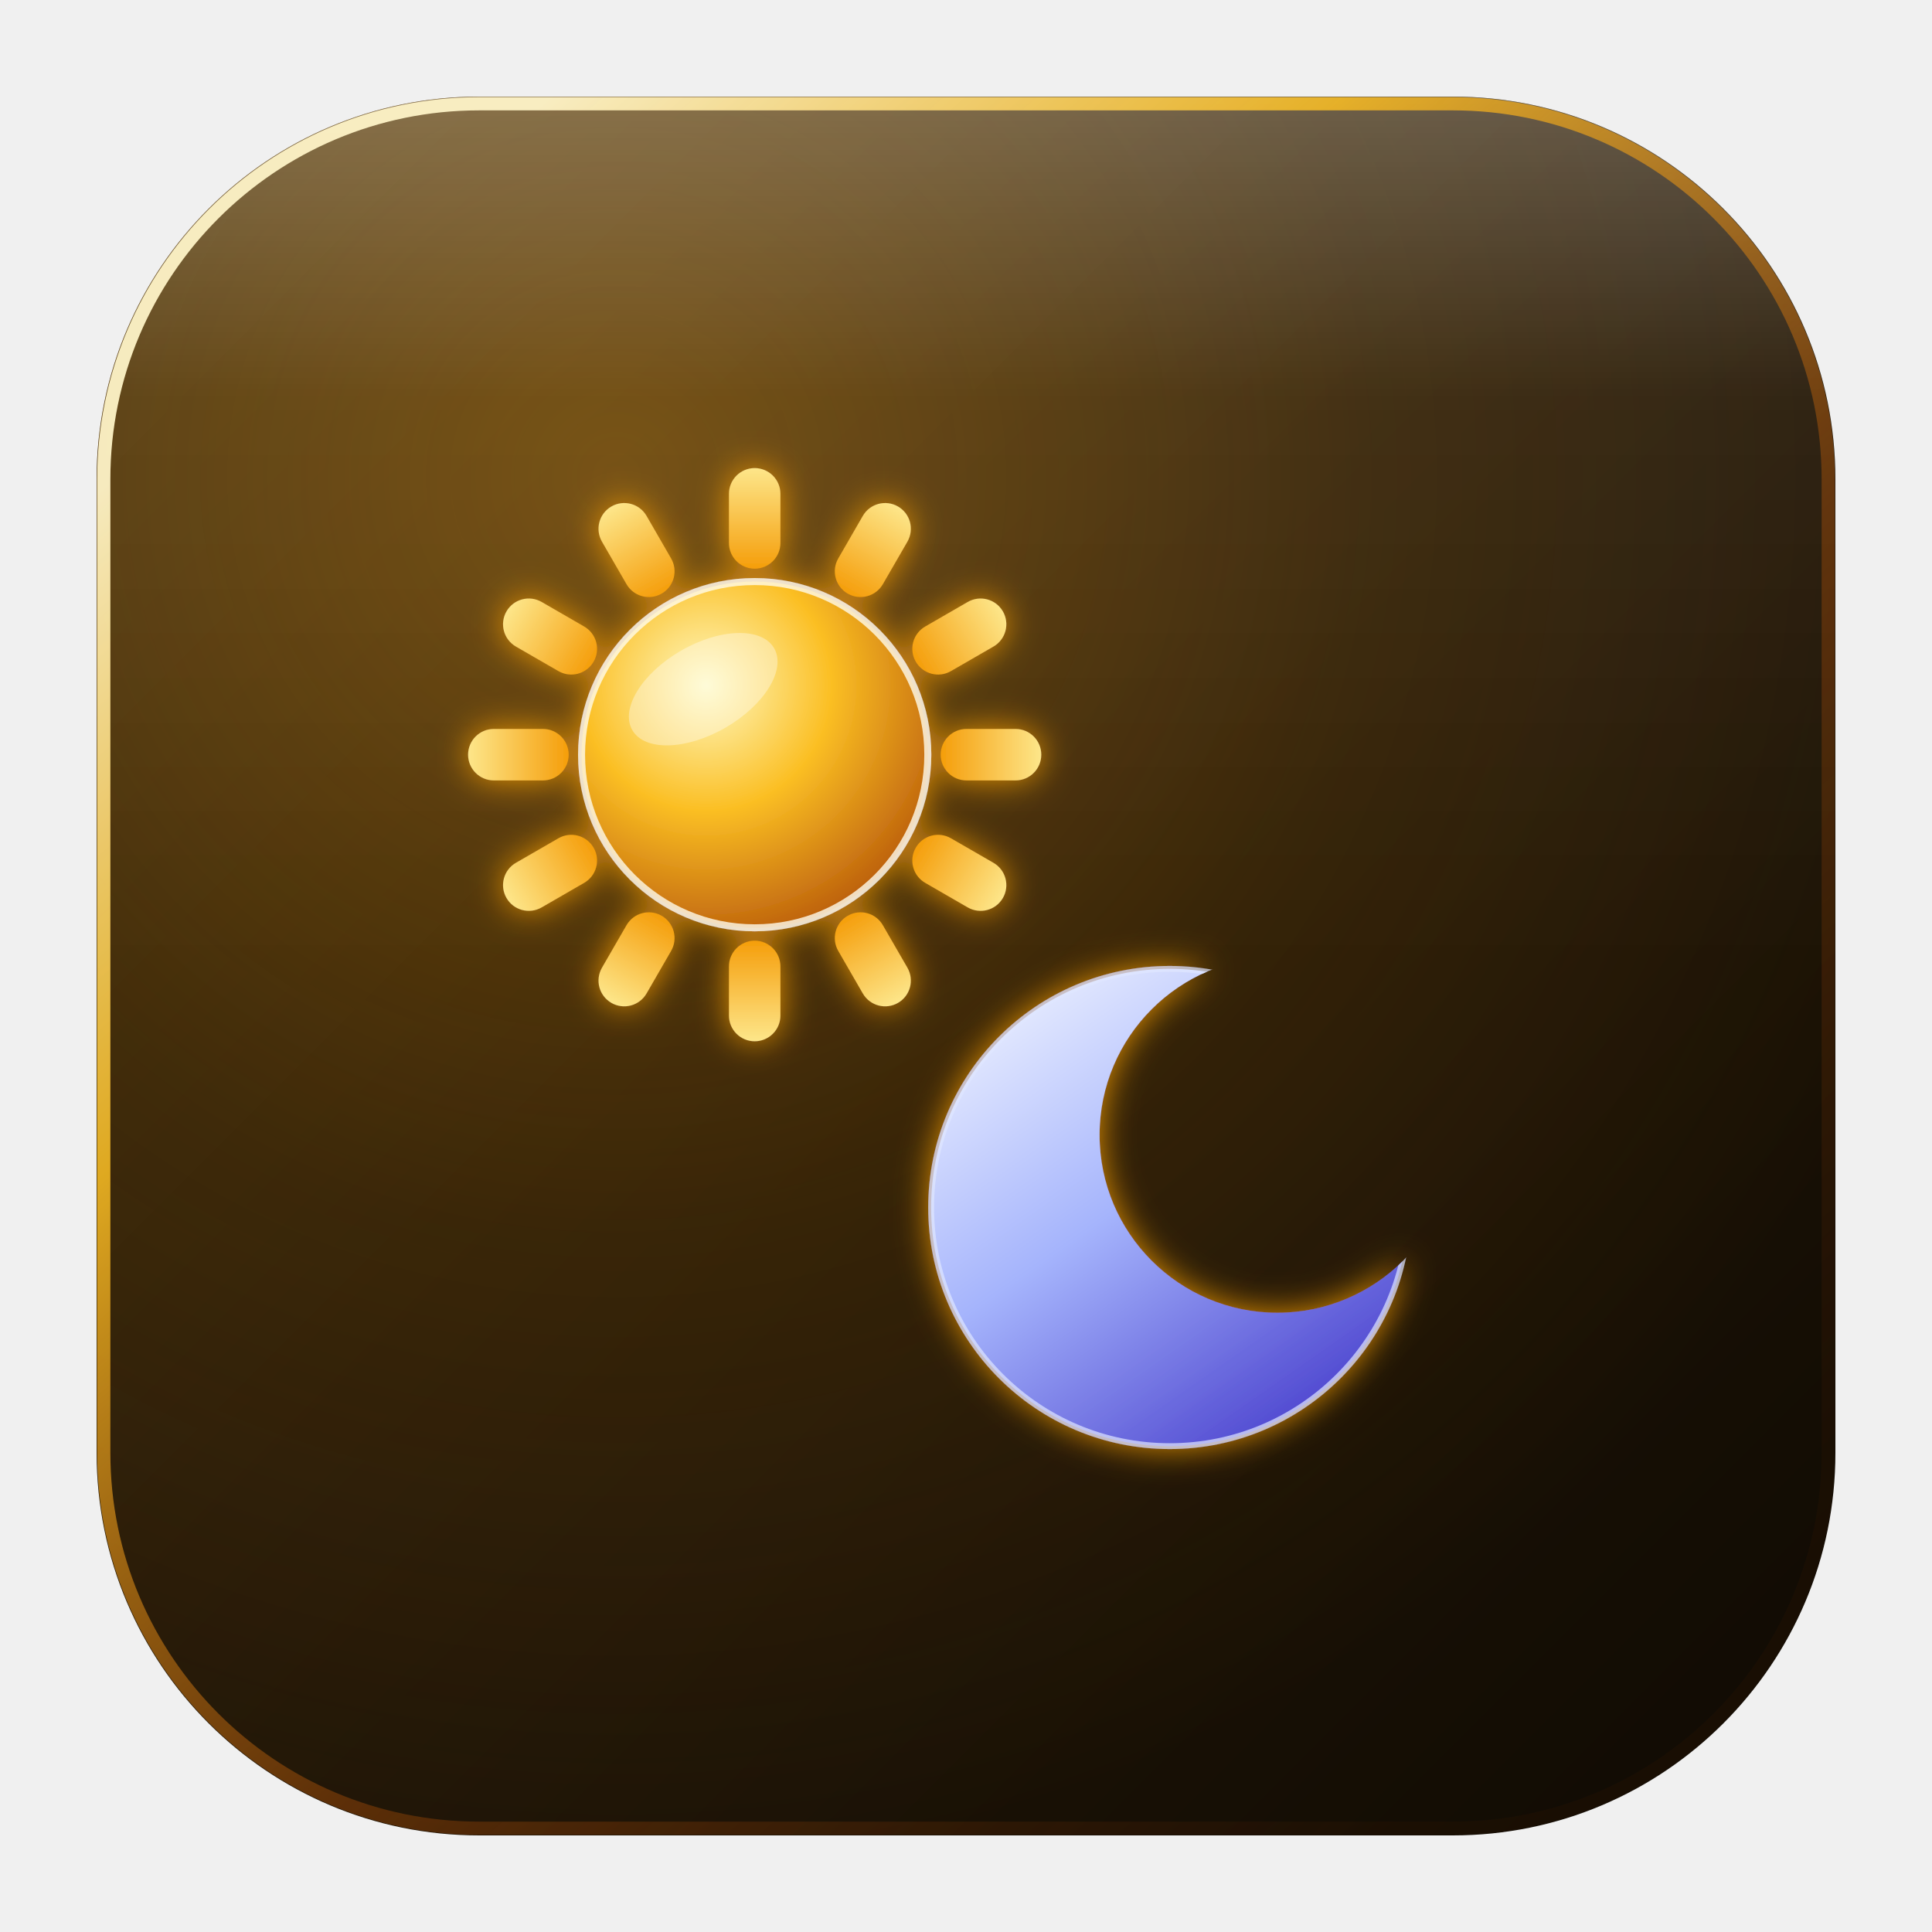
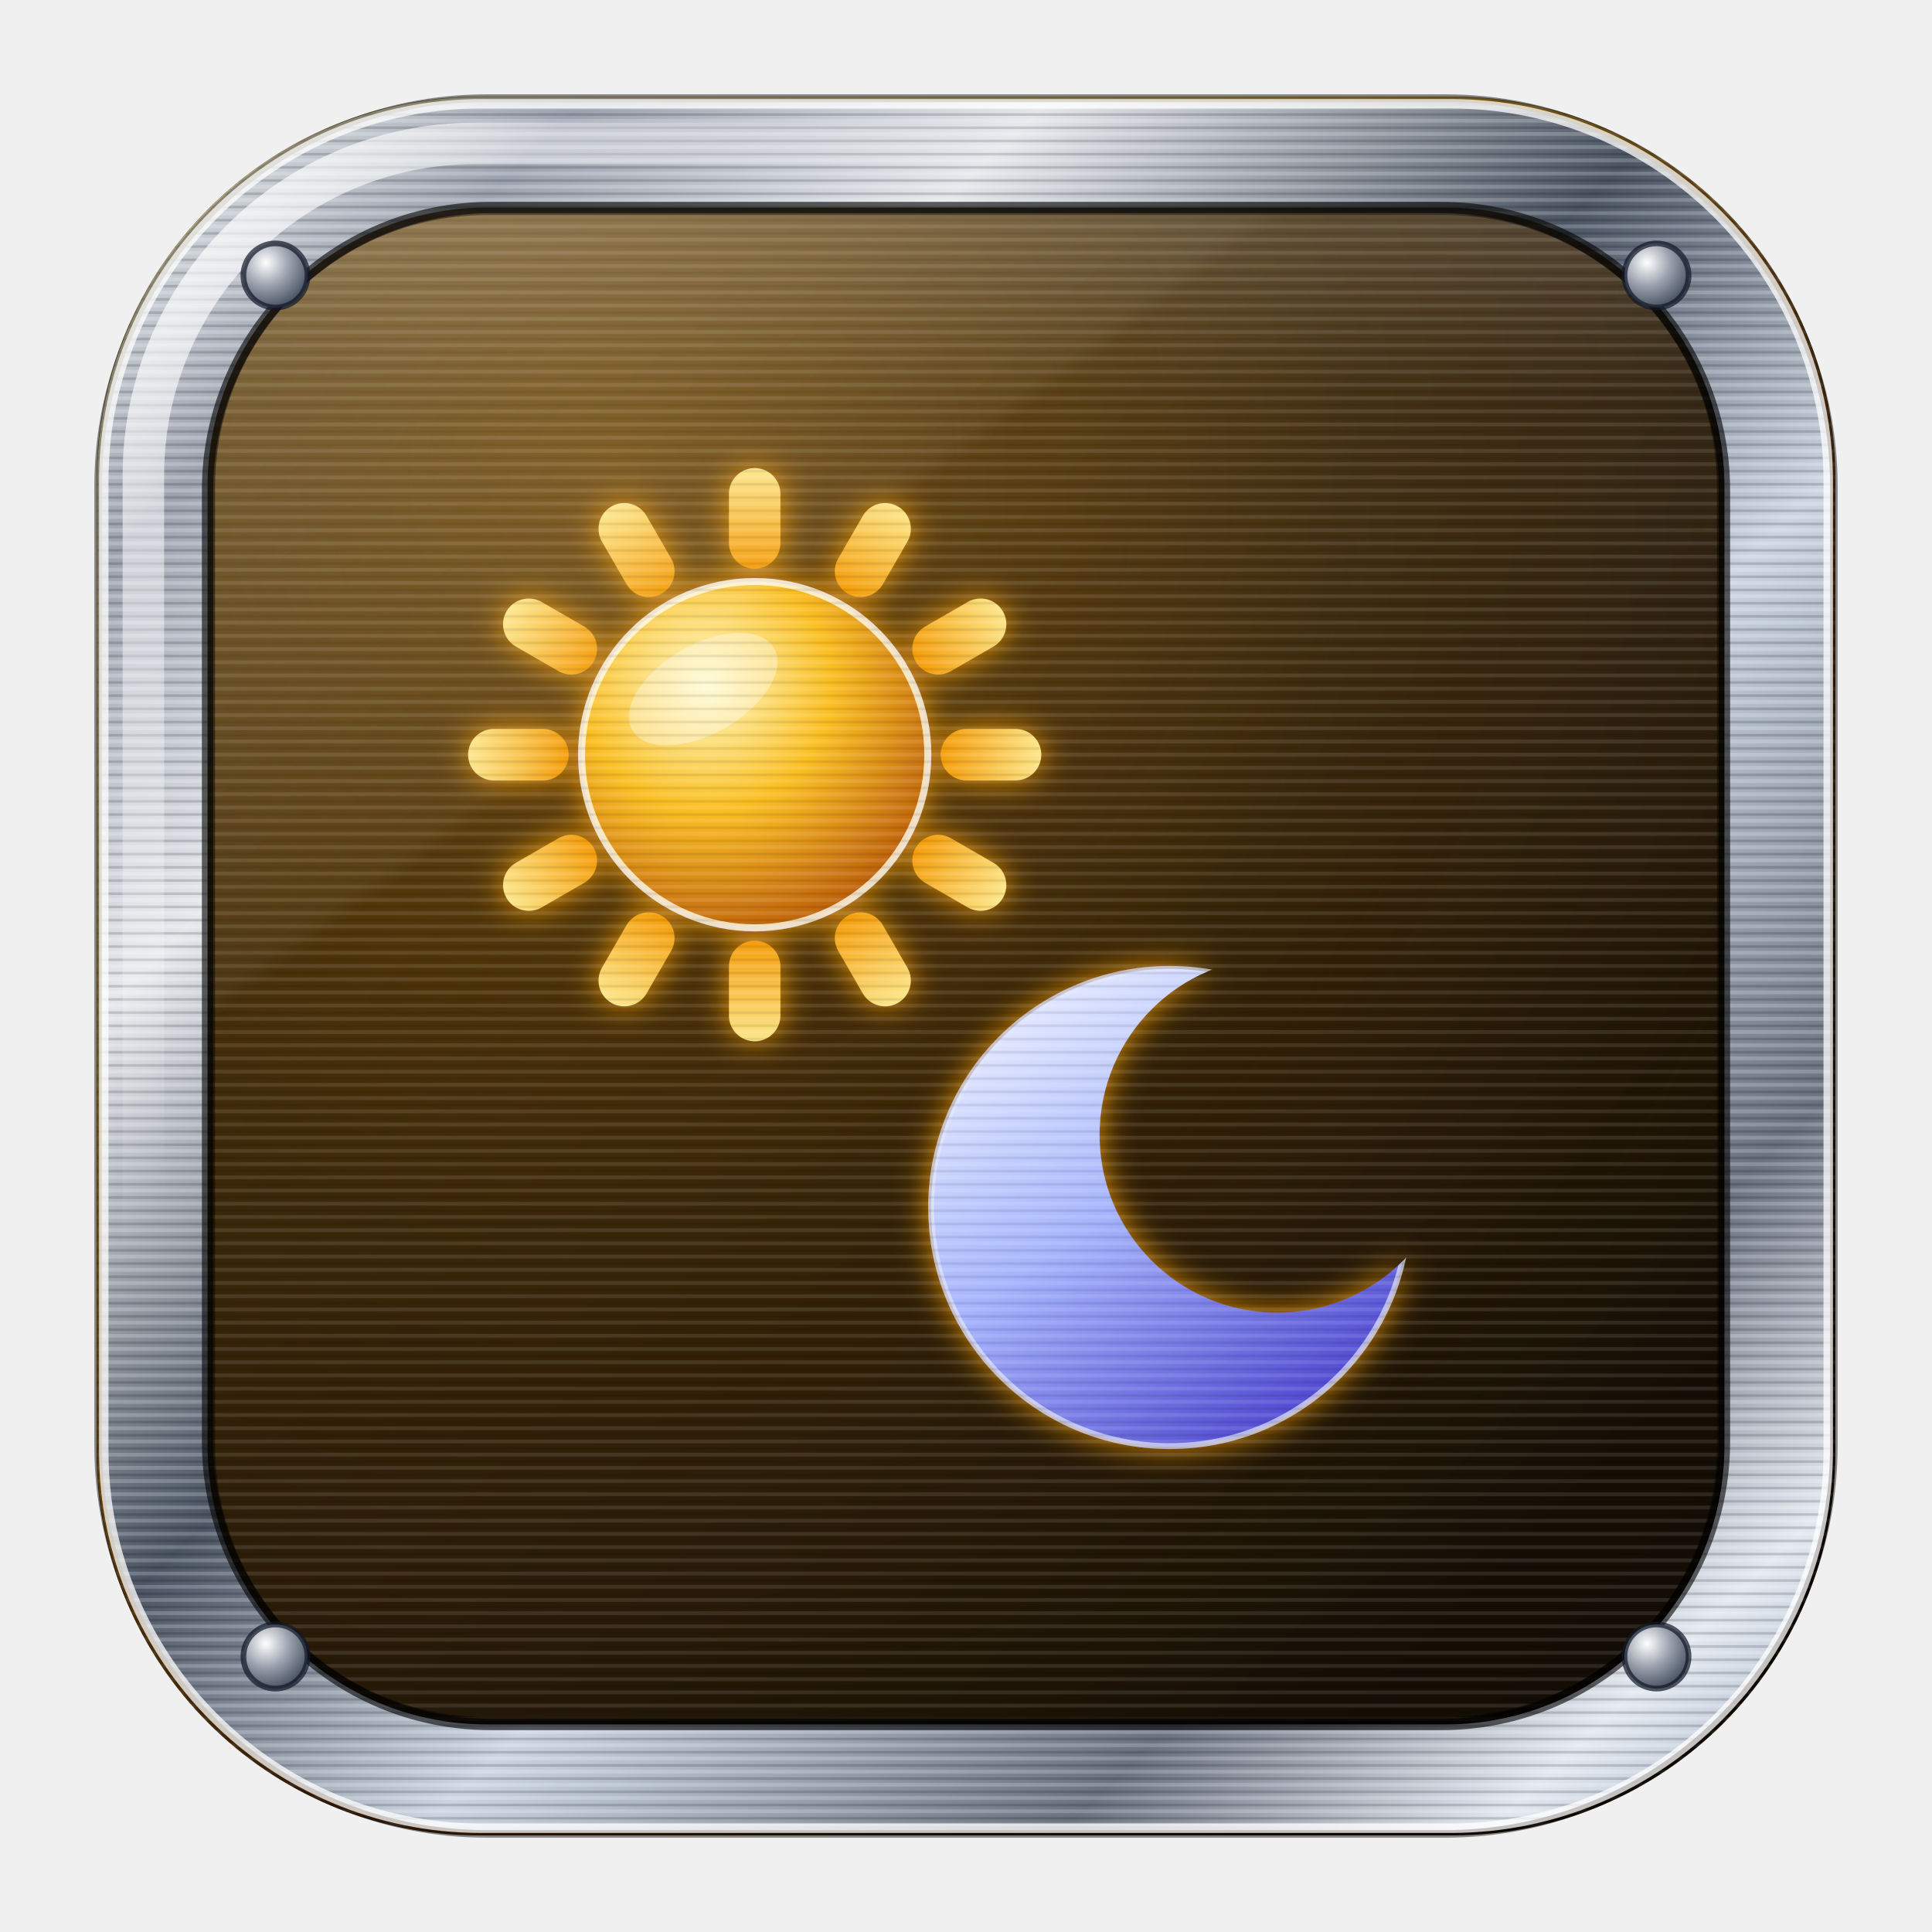
<svg xmlns="http://www.w3.org/2000/svg" viewBox="0 0 1024 1024" width="1024" height="1024">
  <defs>
    <filter id="tfo-glow" x="-40%" y="-40%" width="180%" height="180%">
      <feDropShadow dx="0" dy="0" stdDeviation="14" flood-color="#F59E0B" flood-opacity="0.9" />
    </filter>
    <filter id="tfo-sh" x="-20%" y="-20%" width="140%" height="140%">
      <feDropShadow dx="-8" dy="16" stdDeviation="14" flood-color="#000" flood-opacity="0.85" />
    </filter>
    <linearGradient id="tfo-base" x1="0%" y1="0%" x2="100%" y2="100%">
      <stop offset="0%" stop-color="#3A2A0E" />
      <stop offset="45%" stop-color="#241808" />
      <stop offset="100%" stop-color="#0F0A03" />
    </linearGradient>
    <radialGradient id="tfo-bg" cx="30%" cy="22%" r="80%">
      <stop offset="0%" stop-color="#F59E0B" stop-opacity="0.34" />
      <stop offset="55%" stop-color="#F59E0B" stop-opacity="0.1" />
      <stop offset="100%" stop-color="#F59E0B" stop-opacity="0" />
    </radialGradient>
    <linearGradient id="tfo-rim" x1="15%" y1="10%" x2="85%" y2="90%">
      <stop offset="0%" stop-color="#FEF3C7" stop-opacity="0.95" />
      <stop offset="28%" stop-color="#FBBF24" stop-opacity="0.85" />
      <stop offset="62%" stop-color="#B45309" stop-opacity="0.4" />
      <stop offset="100%" stop-color="#451A03" stop-opacity="0.15" />
    </linearGradient>
    <linearGradient id="tfo-spec" x1="0" y1="0" x2="0" y2="1">
      <stop offset="0%" stop-color="#fff" stop-opacity="0.26" />
      <stop offset="35%" stop-color="#fff" stop-opacity="0.05" />
      <stop offset="100%" stop-color="#fff" stop-opacity="0" />
    </linearGradient>
    <clipPath id="tfo-clip">
      <rect x="51.2" y="51.2" width="921.6" height="921.6" rx="202.75" ry="202.75" />
    </clipPath>
    <radialGradient id="tfo-sun" cx="36%" cy="30%" r="80%">
      <stop offset="0%" stop-color="#FEF9C3" />
      <stop offset="45%" stop-color="#FBBF24" />
      <stop offset="100%" stop-color="#B45309" />
    </radialGradient>
    <linearGradient id="tfo-ray" x1="0" y1="0" x2="0" y2="1">
      <stop offset="0%" stop-color="#FDE68A" />
      <stop offset="100%" stop-color="#F59E0B" />
    </linearGradient>
    <linearGradient id="tfo-moon" x1="15%" y1="0%" x2="85%" y2="100%">
      <stop offset="0%" stop-color="#EEF2FF" />
      <stop offset="45%" stop-color="#A5B4FC" />
      <stop offset="100%" stop-color="#4338CA" />
    </linearGradient>
  </defs>
  <g clip-path="url(#tfo-clip)">
    <rect x="51.2" y="51.2" width="921.6" height="921.6" fill="url(#tfo-base)" />
    <rect x="51.2" y="51.2" width="921.6" height="921.6" fill="url(#tfo-bg)" />
    <rect x="51.2" y="51.2" width="921.6" height="460" fill="url(#tfo-spec)" />
  </g>
  <rect x="55" y="55" width="914" height="914" rx="199" ry="199" fill="none" stroke="url(#tfo-rim)" stroke-width="7" />
  <g transform="translate(400 400) scale(0.62)" filter="url(#tfo-glow)">
    <rect x="-22" y="-245" width="44" height="86" rx="22" fill="url(#tfo-ray)" transform="rotate(0)" />
    <rect x="-22" y="-245" width="44" height="86" rx="22" fill="url(#tfo-ray)" transform="rotate(30)" />
    <rect x="-22" y="-245" width="44" height="86" rx="22" fill="url(#tfo-ray)" transform="rotate(60)" />
    <rect x="-22" y="-245" width="44" height="86" rx="22" fill="url(#tfo-ray)" transform="rotate(90)" />
    <rect x="-22" y="-245" width="44" height="86" rx="22" fill="url(#tfo-ray)" transform="rotate(120)" />
    <rect x="-22" y="-245" width="44" height="86" rx="22" fill="url(#tfo-ray)" transform="rotate(150)" />
    <rect x="-22" y="-245" width="44" height="86" rx="22" fill="url(#tfo-ray)" transform="rotate(180)" />
    <rect x="-22" y="-245" width="44" height="86" rx="22" fill="url(#tfo-ray)" transform="rotate(210)" />
    <rect x="-22" y="-245" width="44" height="86" rx="22" fill="url(#tfo-ray)" transform="rotate(240)" />
    <rect x="-22" y="-245" width="44" height="86" rx="22" fill="url(#tfo-ray)" transform="rotate(270)" />
    <rect x="-22" y="-245" width="44" height="86" rx="22" fill="url(#tfo-ray)" transform="rotate(300)" />
    <rect x="-22" y="-245" width="44" height="86" rx="22" fill="url(#tfo-ray)" transform="rotate(330)" />
    <circle r="148" fill="url(#tfo-sun)" />
    <circle r="148" fill="none" stroke="#FFFBEB" stroke-opacity="0.8" stroke-width="6" />
    <ellipse cx="-44" cy="-56" rx="70" ry="38" fill="#fff" opacity="0.35" transform="rotate(-30 -44 -56)" />
  </g>
  <g transform="translate(620 640) scale(0.62)" filter="url(#tfo-glow)">
    <mask id="tfo-m62">
      <rect x="-300" y="-300" width="600" height="600" fill="#fff" />
      <circle cx="92" cy="-62" r="152" fill="#000" />
    </mask>
    <circle r="204" fill="url(#tfo-moon)" mask="url(#tfo-m62)" />
    <circle r="204" fill="none" stroke="#E0E7FF" stroke-opacity="0.7" stroke-width="5" mask="url(#tfo-m62)" />
  </g>
+   <defs>
+     <linearGradient id="mkm-aco" gradientUnits="userSpaceOnUse" x1="60" y1="40" x2="964" y2="984">
+       <stop offset="0" stop-color="#F8FAFC" />
+       <stop offset=".14" stop-color="#9CA3AF" />
+       <stop offset=".27" stop-color="#E5E7EB" />
+       <stop offset=".45" stop-color="#4B5563" />
+       <stop offset=".6" stop-color="#CBD5E1" />
+       <stop offset=".78" stop-color="#6B7280" />
+       <stop offset=".9" stop-color="#E2E8F0" />
+       <stop offset="1" stop-color="#94A3B8" />
+     </linearGradient>
+     <pattern id="mkm-escovado" width="1024" height="7" patternUnits="userSpaceOnUse">
+       <rect width="1024" height="7" fill="#fff" fill-opacity="0" />
+       <rect y="0" width="1024" height="2" fill="#fff" fill-opacity=".20" />
+       <rect y="4" width="1024" height="1.4" fill="#000" fill-opacity=".16" />
+     </pattern>
+     <linearGradient id="mkm-brilho" gradientUnits="userSpaceOnUse" x1="80" y1="60" x2="620" y2="520">
+       <stop offset="0" stop-color="#fff" stop-opacity=".95" />
+       <stop offset=".55" stop-color="#fff" stop-opacity=".0" />
+     </linearGradient>
+     <linearGradient id="mkm-reflexo" gradientUnits="userSpaceOnUse" x1="100" y1="100" x2="700" y2="900">
+       <stop offset="0" stop-color="#fff" stop-opacity=".16" />
+       <stop offset=".35" stop-color="#fff" stop-opacity=".04" />
+       <stop offset=".36" stop-color="#fff" stop-opacity="0" />
+     </linearGradient>
+     <clipPath id="mkm-placa">
+       <rect x="51.2" y="51.2" width="921.6" height="921.6" rx="202.75" ry="202.75" />
+     </clipPath>
+     <radialGradient id="mkm-parafuso" cx=".35" cy=".3" r=".8">
+       <stop offset="0" stop-color="#fff" />
+       <stop offset=".45" stop-color="#9CA3AF" />
+       <stop offset="1" stop-color="#374151" />
+     </radialGradient>
+   </defs>
+   <g clip-path="url(#mkm-placa)">
+     <rect x="51.2" y="51.2" width="921.6" height="921.6" fill="url(#mkm-escovado)" opacity=".5" />
+     <rect x="51.2" y="51.2" width="921.6" height="921.6" fill="url(#mkm-reflexo)" />
+   </g>
+   <rect x="82" y="82" width="860" height="860" rx="176" ry="176" fill="none" stroke="#000" stroke-opacity=".45" stroke-width="64" />
+   <rect x="82" y="82" width="860" height="860" rx="176" ry="176" fill="none" stroke="url(#mkm-aco)" stroke-width="56" />
+   <rect x="82" y="82" width="860" height="860" rx="176" ry="176" fill="none" stroke="url(#mkm-escovado)" stroke-width="56" />
+   <rect x="55" y="55" width="914" height="914" rx="200" ry="200" fill="none" stroke="#fff" stroke-opacity=".75" stroke-width="5" />
+   <rect x="110" y="110" width="804" height="804" rx="150" ry="150" fill="none" stroke="#000" stroke-opacity=".6" stroke-width="6" />
+   <rect x="82" y="82" width="860" height="860" rx="176" ry="176" fill="none" stroke="url(#mkm-brilho)" stroke-width="22" transform="translate(-6 -6)" opacity=".9" />
+   <g stroke="#111827" stroke-opacity=".7" stroke-width="3">
+     <circle cx="146" cy="146" r="17" fill="url(#mkm-parafuso)" />
+     <circle cx="878" cy="146" r="17" fill="url(#mkm-parafuso)" />
+     <circle cx="146" cy="878" r="17" fill="url(#mkm-parafuso)" />
+     <circle cx="878" cy="878" r="17" fill="url(#mkm-parafuso)" />
+   </g>
</svg>
